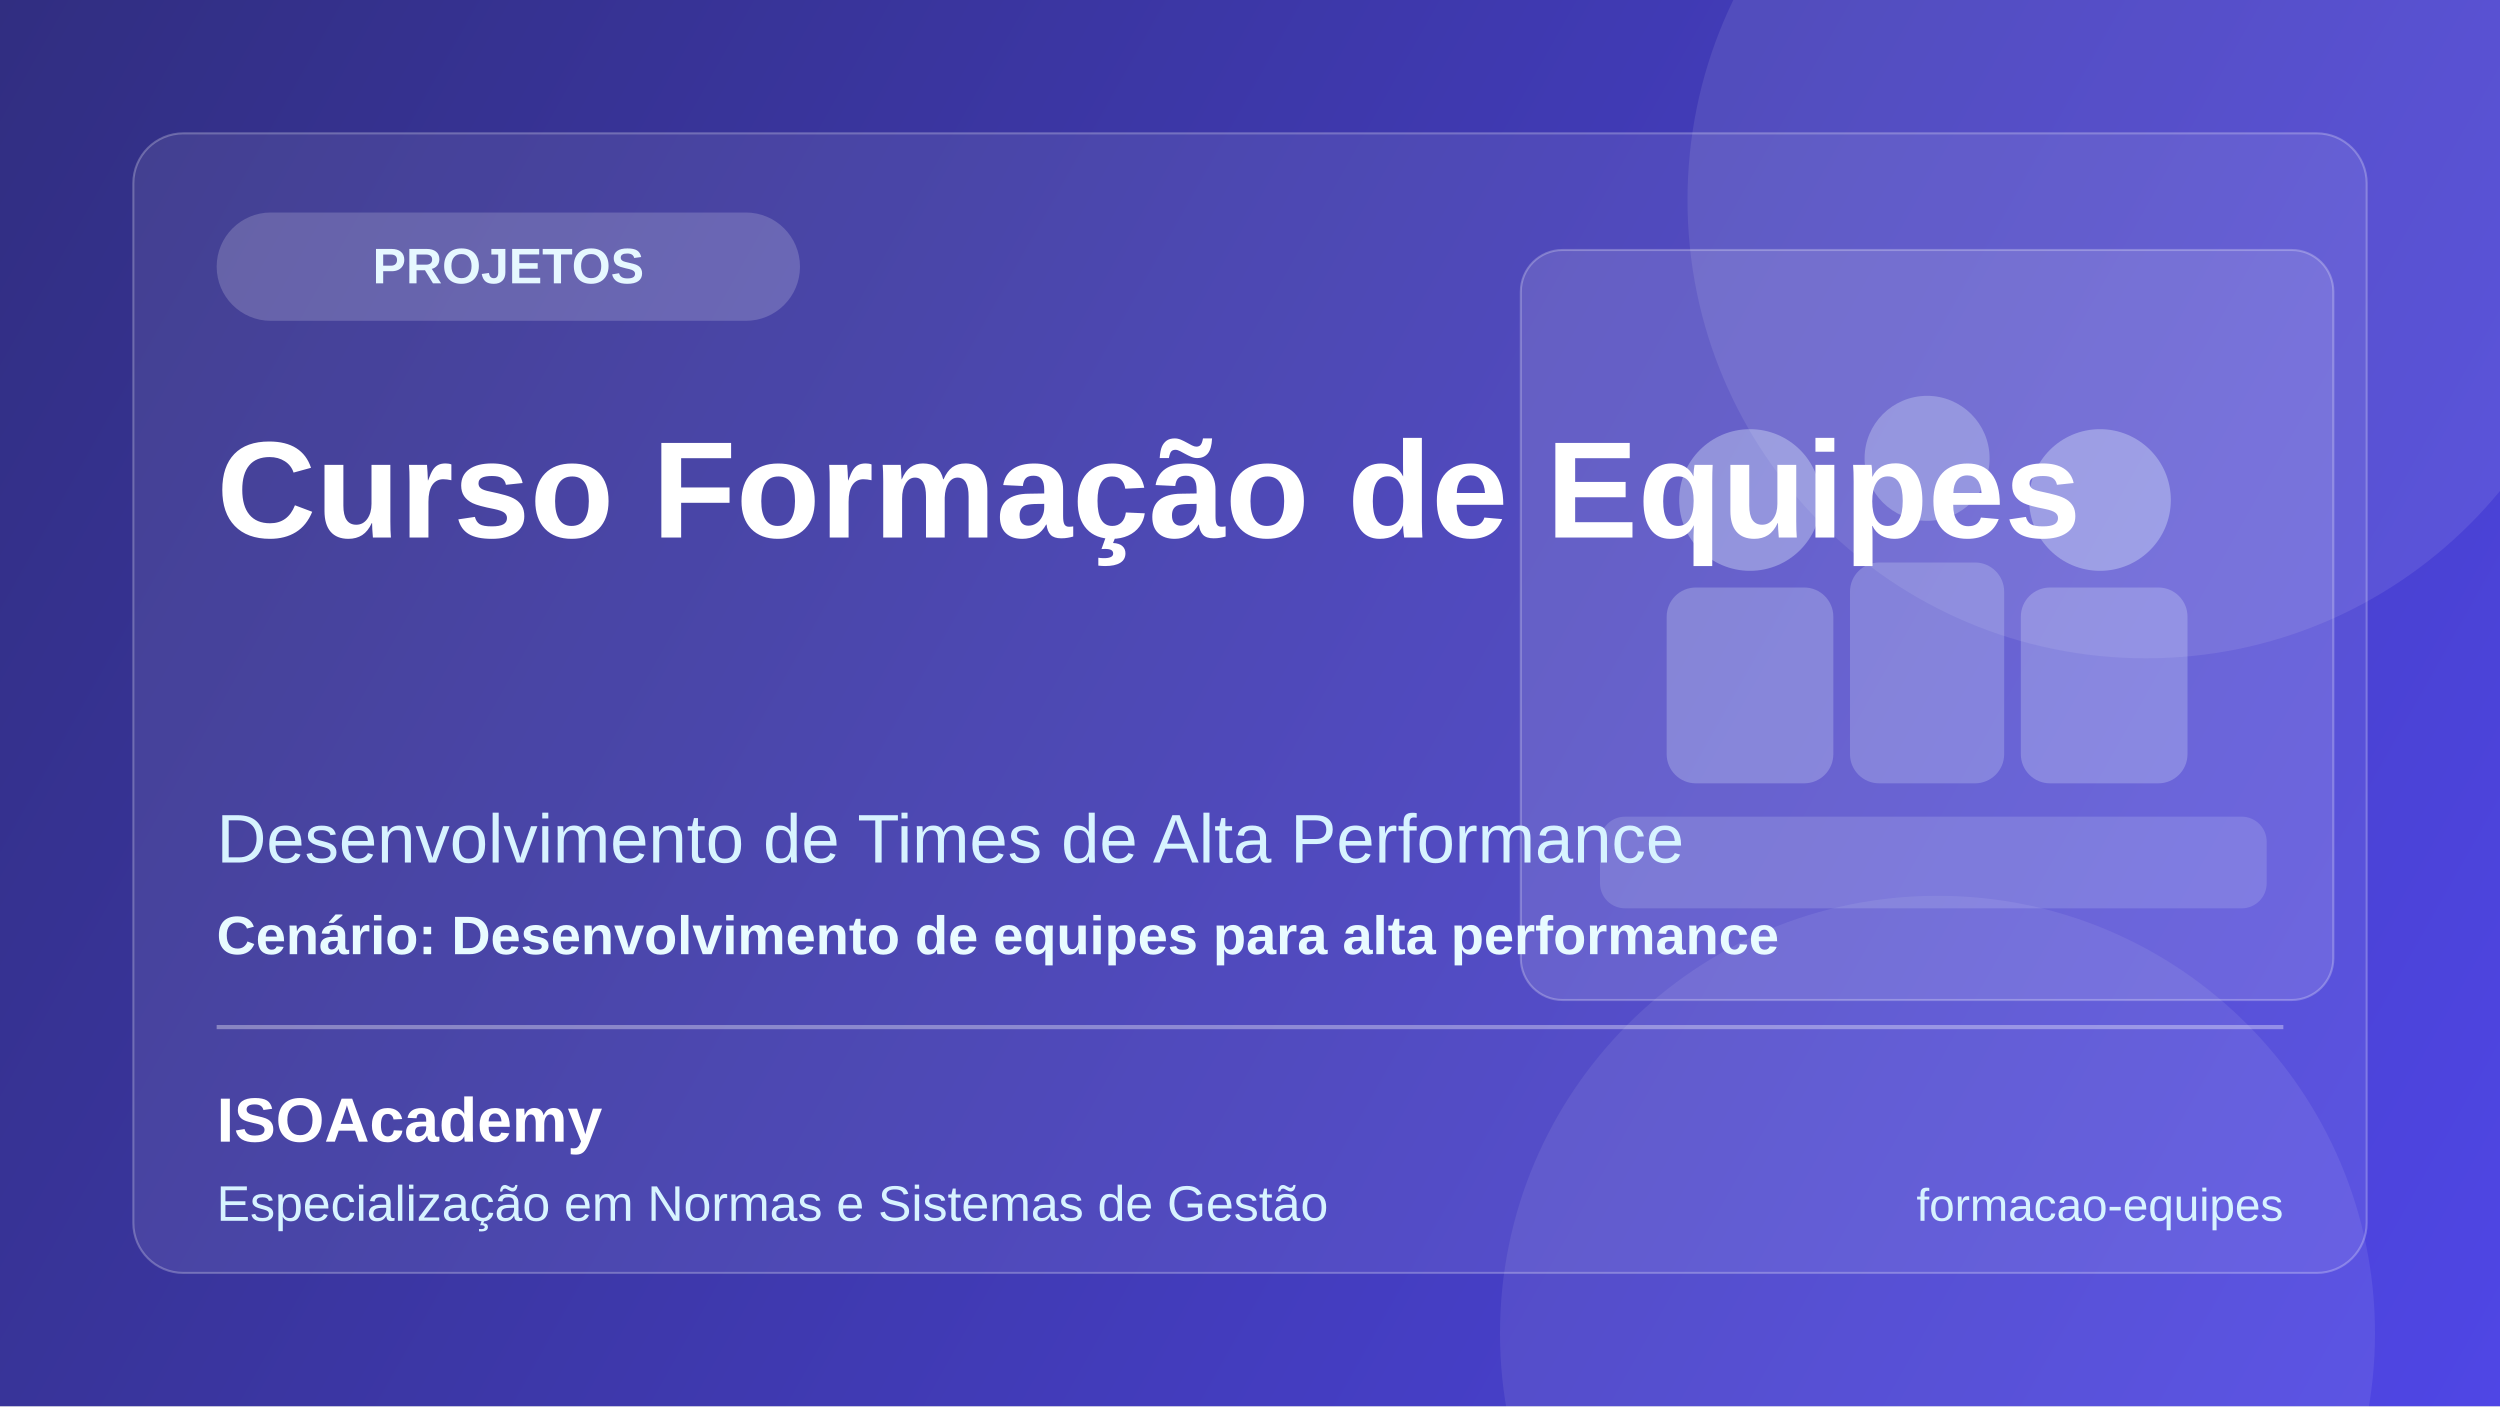
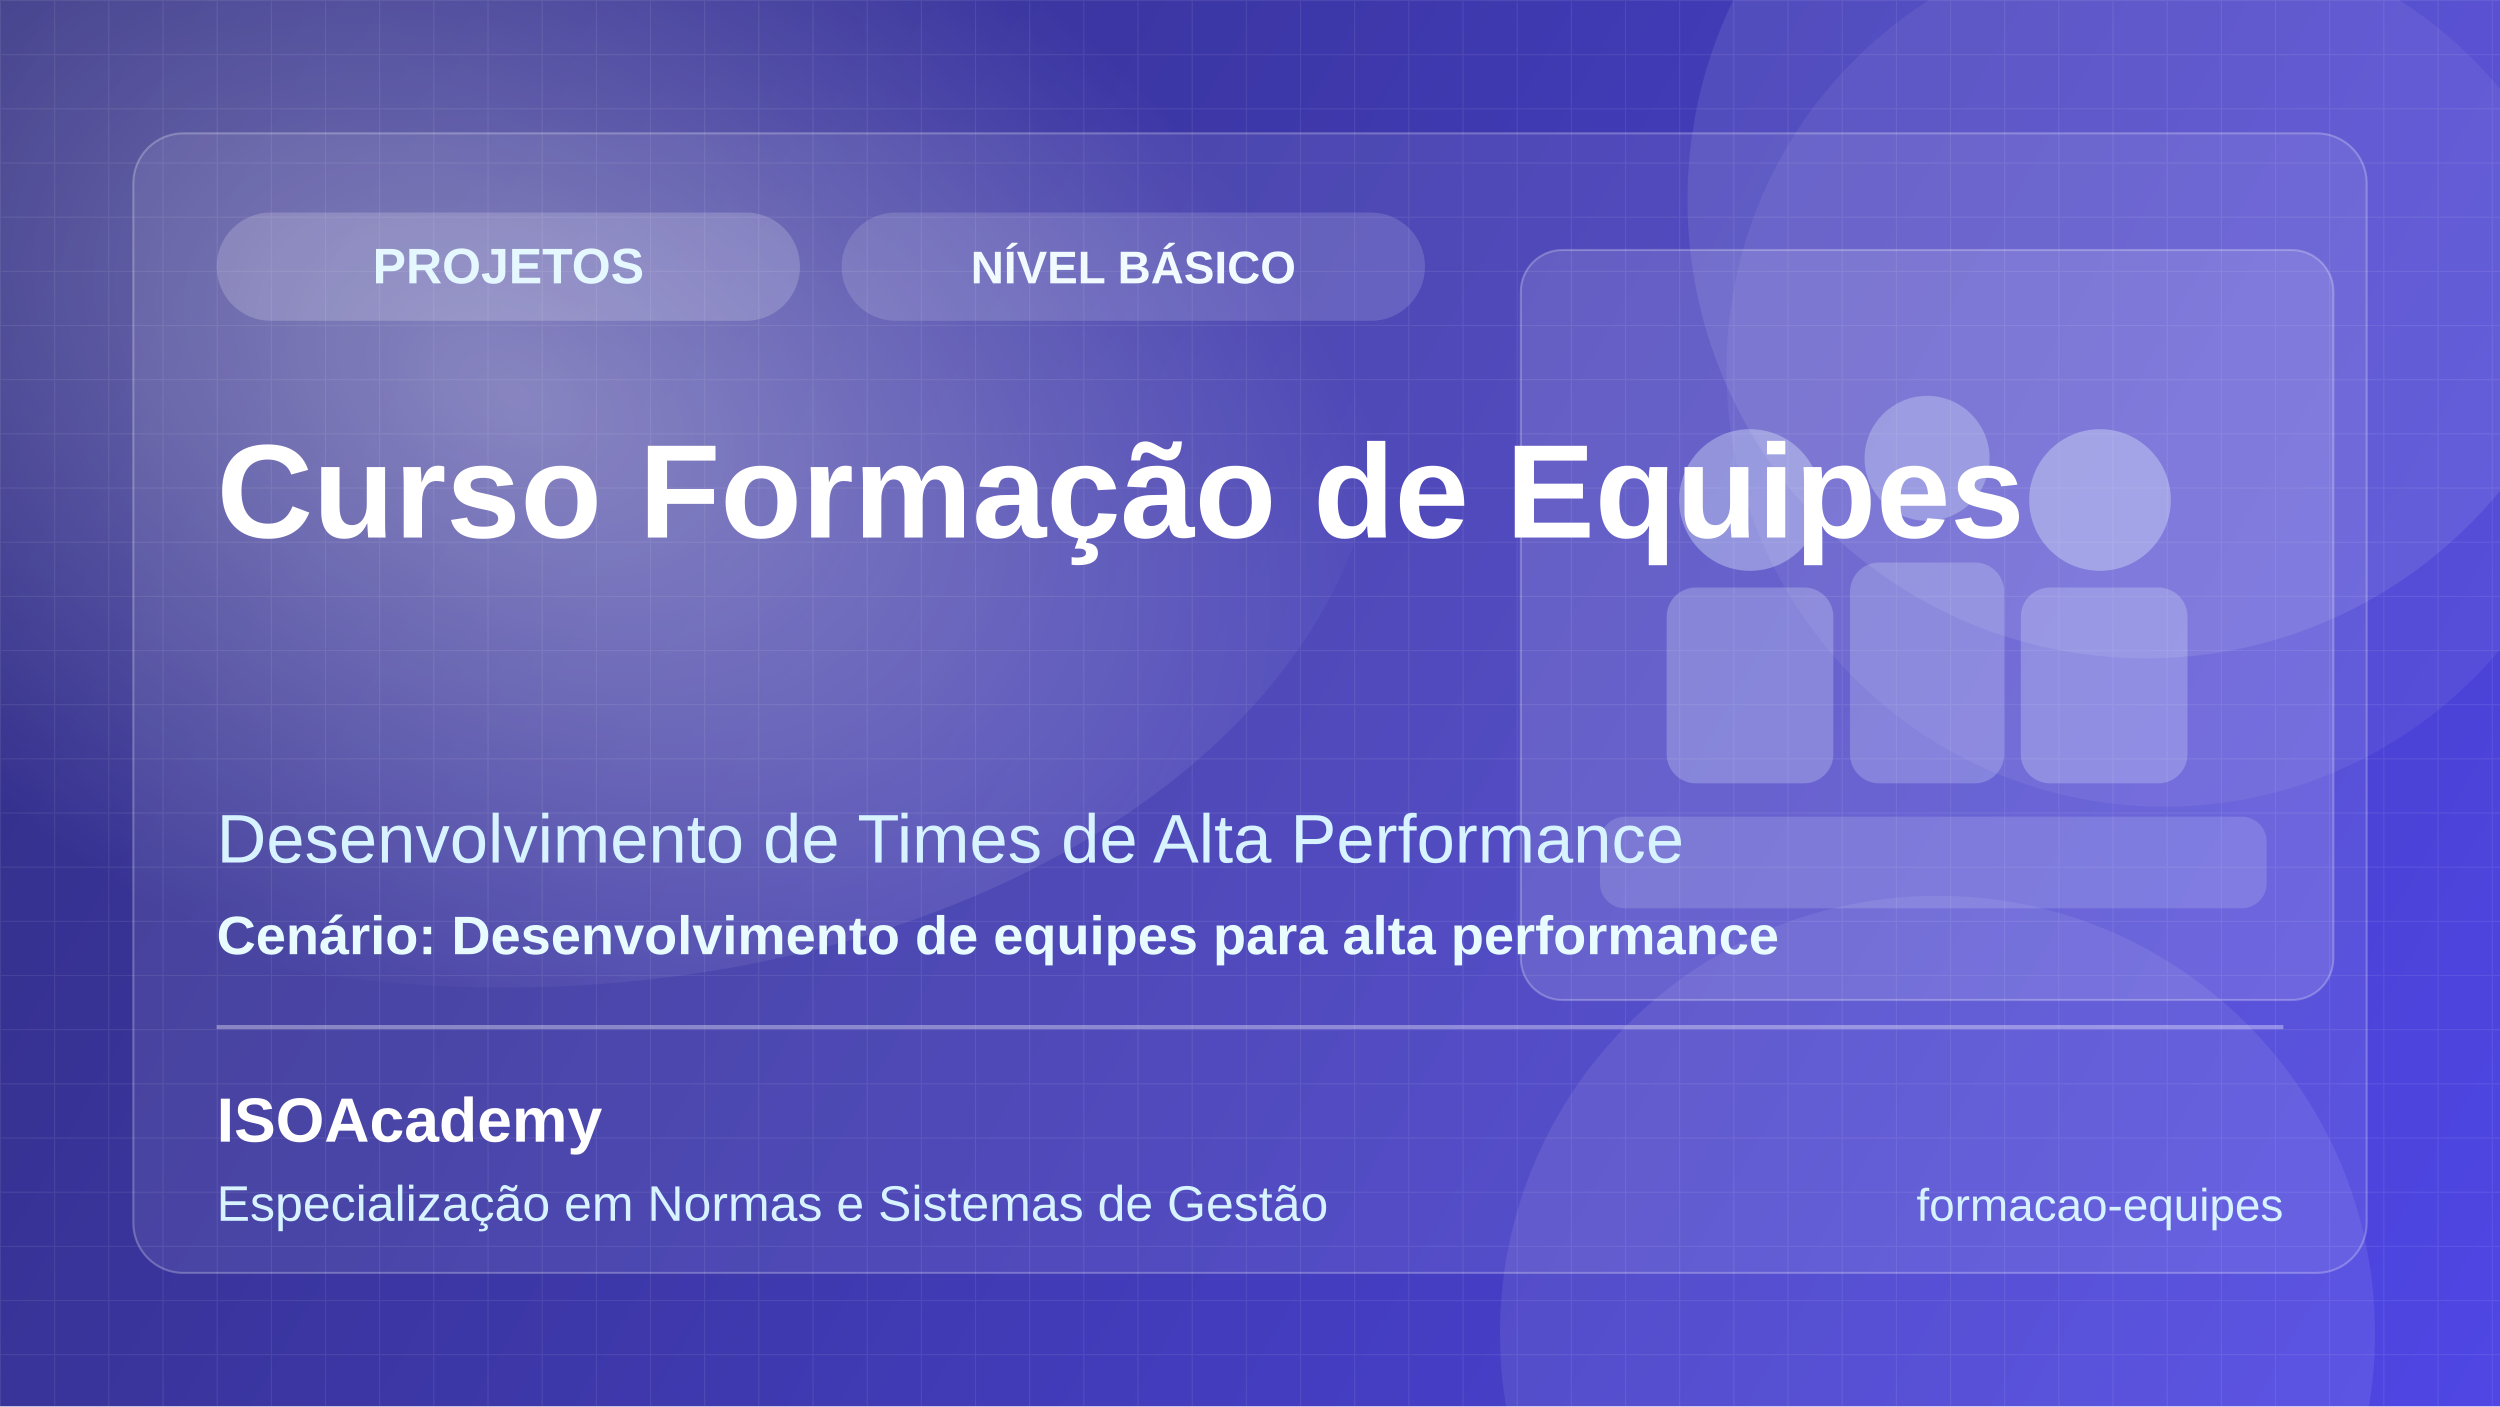
<svg xmlns="http://www.w3.org/2000/svg" width="1200" height="675" viewBox="0 0 1200 675" fill="none">
  <defs>
    <linearGradient id="bg" x1="0" y1="0" x2="1200" y2="675" gradientUnits="userSpaceOnUse">
      <stop stop-color="#312E81" />
      <stop offset="1" stop-color="#4F46E5" />
    </linearGradient>
+     <radialGradient id="glow" cx="0" cy="0" r="1" gradientUnits="userSpaceOnUse" gradientTransform="translate(248 190) rotate(28) scale(460 300)">
+       <stop stop-color="#FFFFFF" stop-opacity="0.35" />
+       <stop offset="1" stop-color="#FFFFFF" stop-opacity="0" />
+     </radialGradient>
+     <pattern id="grid" width="26" height="26" patternUnits="userSpaceOnUse">
+       <path d="M26 0H0V26" fill="none" stroke="#FFFFFF" stroke-opacity="0.08" />
+     </pattern>
  </defs>
  <rect width="1200" height="675" fill="url(#bg)" />
+   <rect width="1200" height="675" fill="url(#grid)" />
+   <ellipse cx="242" cy="194" rx="420" ry="280" fill="url(#glow)" />
  <circle cx="1030" cy="96" r="220" fill="#ffffff" fill-opacity="0.09" />
  <circle cx="930" cy="640" r="210" fill="#ffffff" fill-opacity="0.08" />
+   <rect x="860" y="-60" width="420" height="420" rx="210" fill="#ffffff" fill-opacity="0.06" transform="rotate(8 860 -60)" />
  <rect x="64" y="64" width="1072" height="547" rx="24" fill="#ffffff" fill-opacity="0.08" stroke="#ffffff" stroke-opacity="0.25" />
  <rect x="730" y="120" width="390" height="360" rx="20" fill="#ffffff" fill-opacity="0.12" stroke="#ffffff" stroke-opacity="0.25" />
  <circle cx="840" cy="240" r="34" fill="#EAF8FF" fill-opacity="0.34" />
  <circle cx="925" cy="220" r="30" fill="#EAF8FF" fill-opacity="0.28" />
  <circle cx="1008" cy="240" r="34" fill="#EAF8FF" fill-opacity="0.34" />
  <rect x="800" y="282" width="80" height="94" rx="14" fill="#EAF8FF" fill-opacity="0.24" />
  <rect x="888" y="270" width="74" height="106" rx="14" fill="#EAF8FF" fill-opacity="0.22" />
  <rect x="970" y="282" width="80" height="94" rx="14" fill="#EAF8FF" fill-opacity="0.24" />
  <rect x="768" y="392" width="320" height="44" rx="12" fill="#EAF8FF" fill-opacity="0.16" />
  <rect x="104" y="102" width="280" height="52" rx="26" fill="#ffffff" fill-opacity="0.18" />
  <text x="244" y="136" fill="#E6F8FF" font-family="Arial, Helvetica, sans-serif" font-size="24" font-weight="700" text-anchor="middle">PROJETOS</text>
-   <text x="104" y="258" fill="#ffffff" font-family="Arial, Helvetica, sans-serif" font-size="66" font-weight="800">Curso Formação de Equipes</text>
+   <rect x="404" y="102" width="280" height="52" rx="26" fill="#ffffff" fill-opacity="0.14" />
+   <text x="544" y="136" fill="#F1FBFF" font-family="Arial, Helvetica, sans-serif" font-size="22" font-weight="700" text-anchor="middle">NÍVEL BÁSICO</text>
+   <text x="104" y="258" fill="#ffffff" font-family="Arial, Helvetica, sans-serif" font-size="64" font-weight="800">Curso Formação de Equipes</text>
  <text x="104" y="414" fill="#D7F3FF" font-family="Arial, Helvetica, sans-serif" font-size="33" font-weight="500">Desenvolvimento de Times de Alta Performance</text>
  <text x="104" y="458" fill="#E8FBFF" font-family="Arial, Helvetica, sans-serif" font-size="26" font-weight="600">Cenário: Desenvolvimento de equipes para alta performance</text>
  <rect x="104" y="492" width="992" height="2" fill="#ffffff" fill-opacity="0.35" />
  <text x="104" y="548" fill="#ffffff" font-family="Arial, Helvetica, sans-serif" font-size="30" font-weight="700">ISOAcademy</text>
  <text x="104" y="586" fill="#D7F3FF" font-family="Arial, Helvetica, sans-serif" font-size="24">Especialização em Normas e Sistemas de Gestão</text>
  <text x="1096" y="586" fill="#D7F3FF" font-family="Arial, Helvetica, sans-serif" font-size="22" text-anchor="end">formacao-equipes</text>
</svg>
